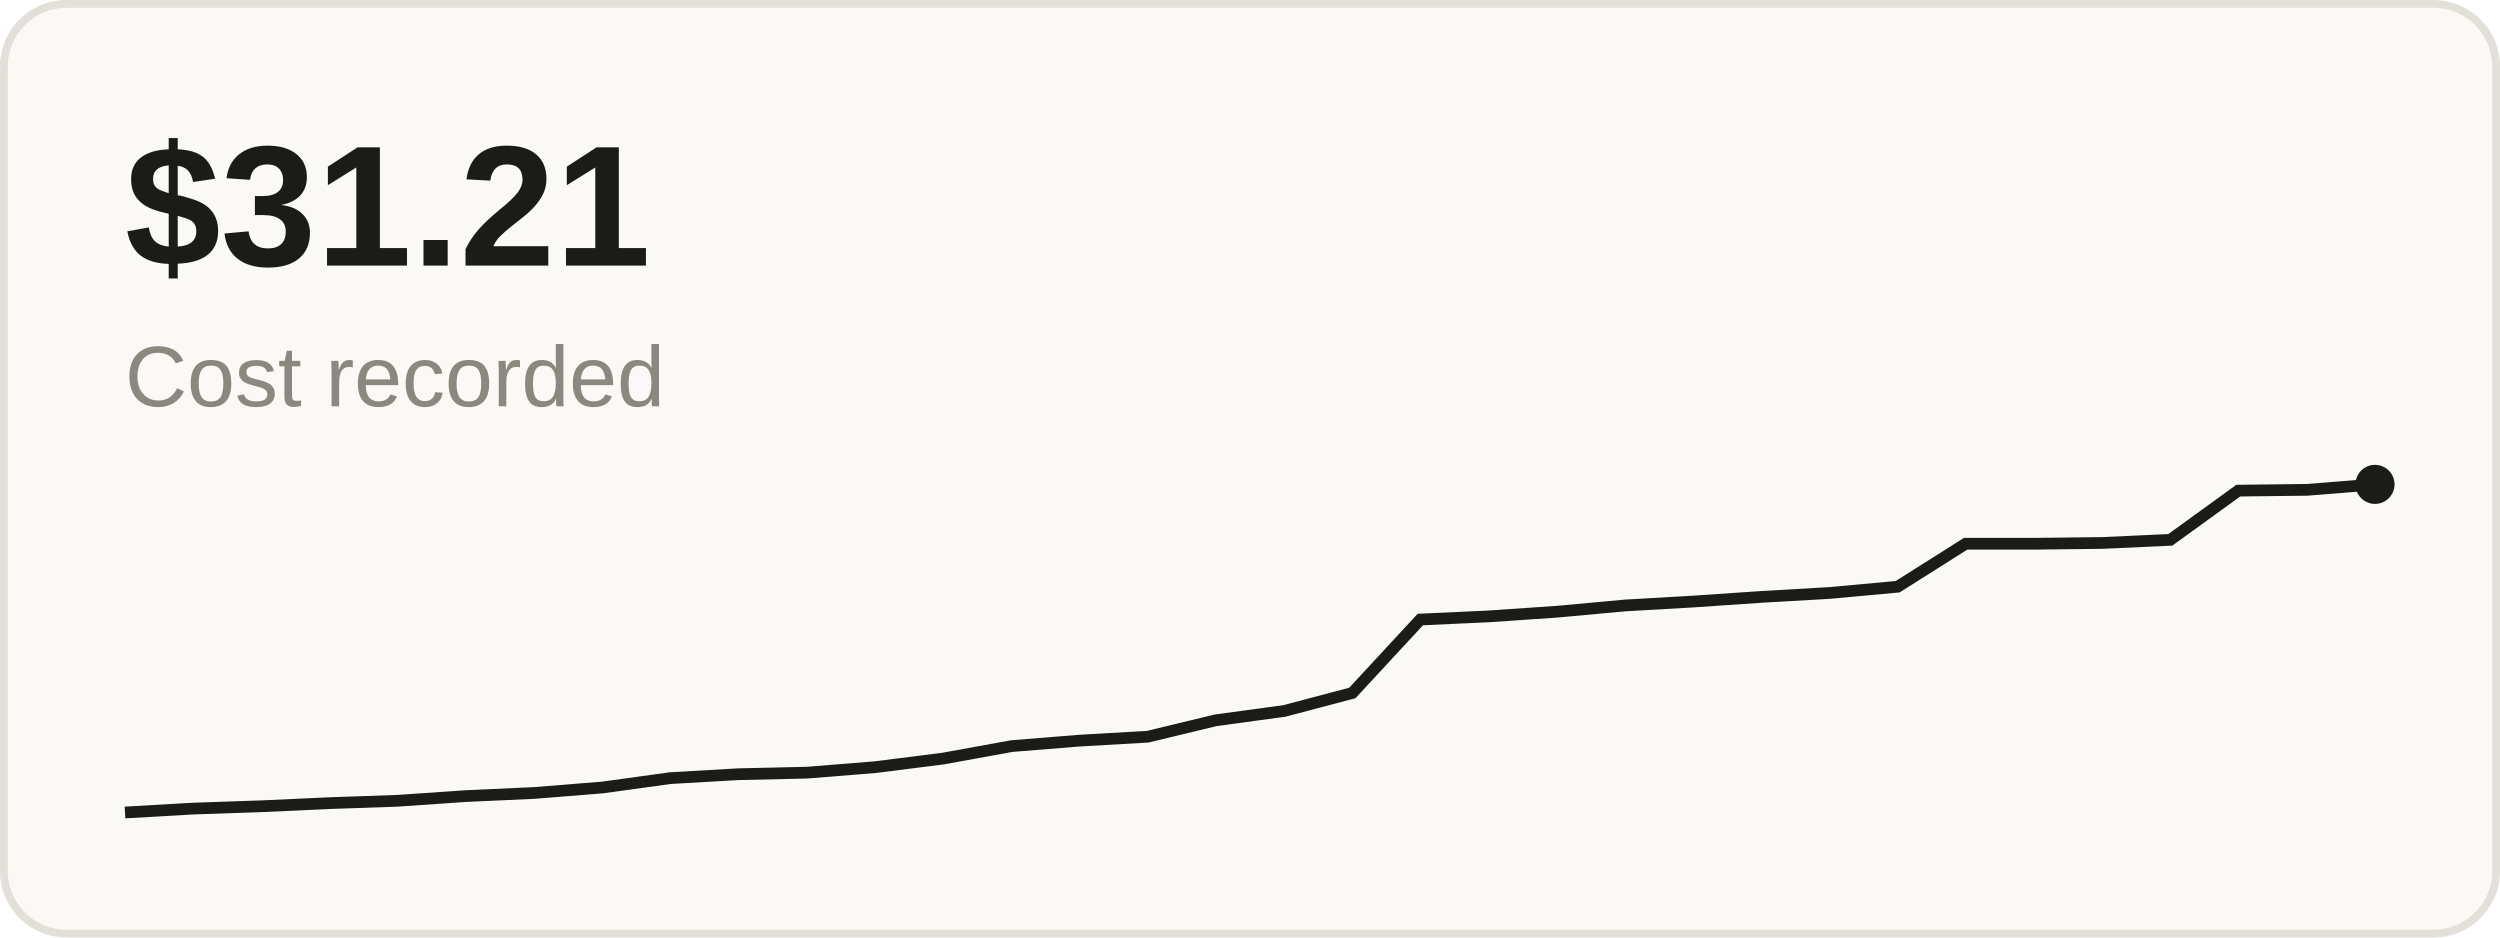
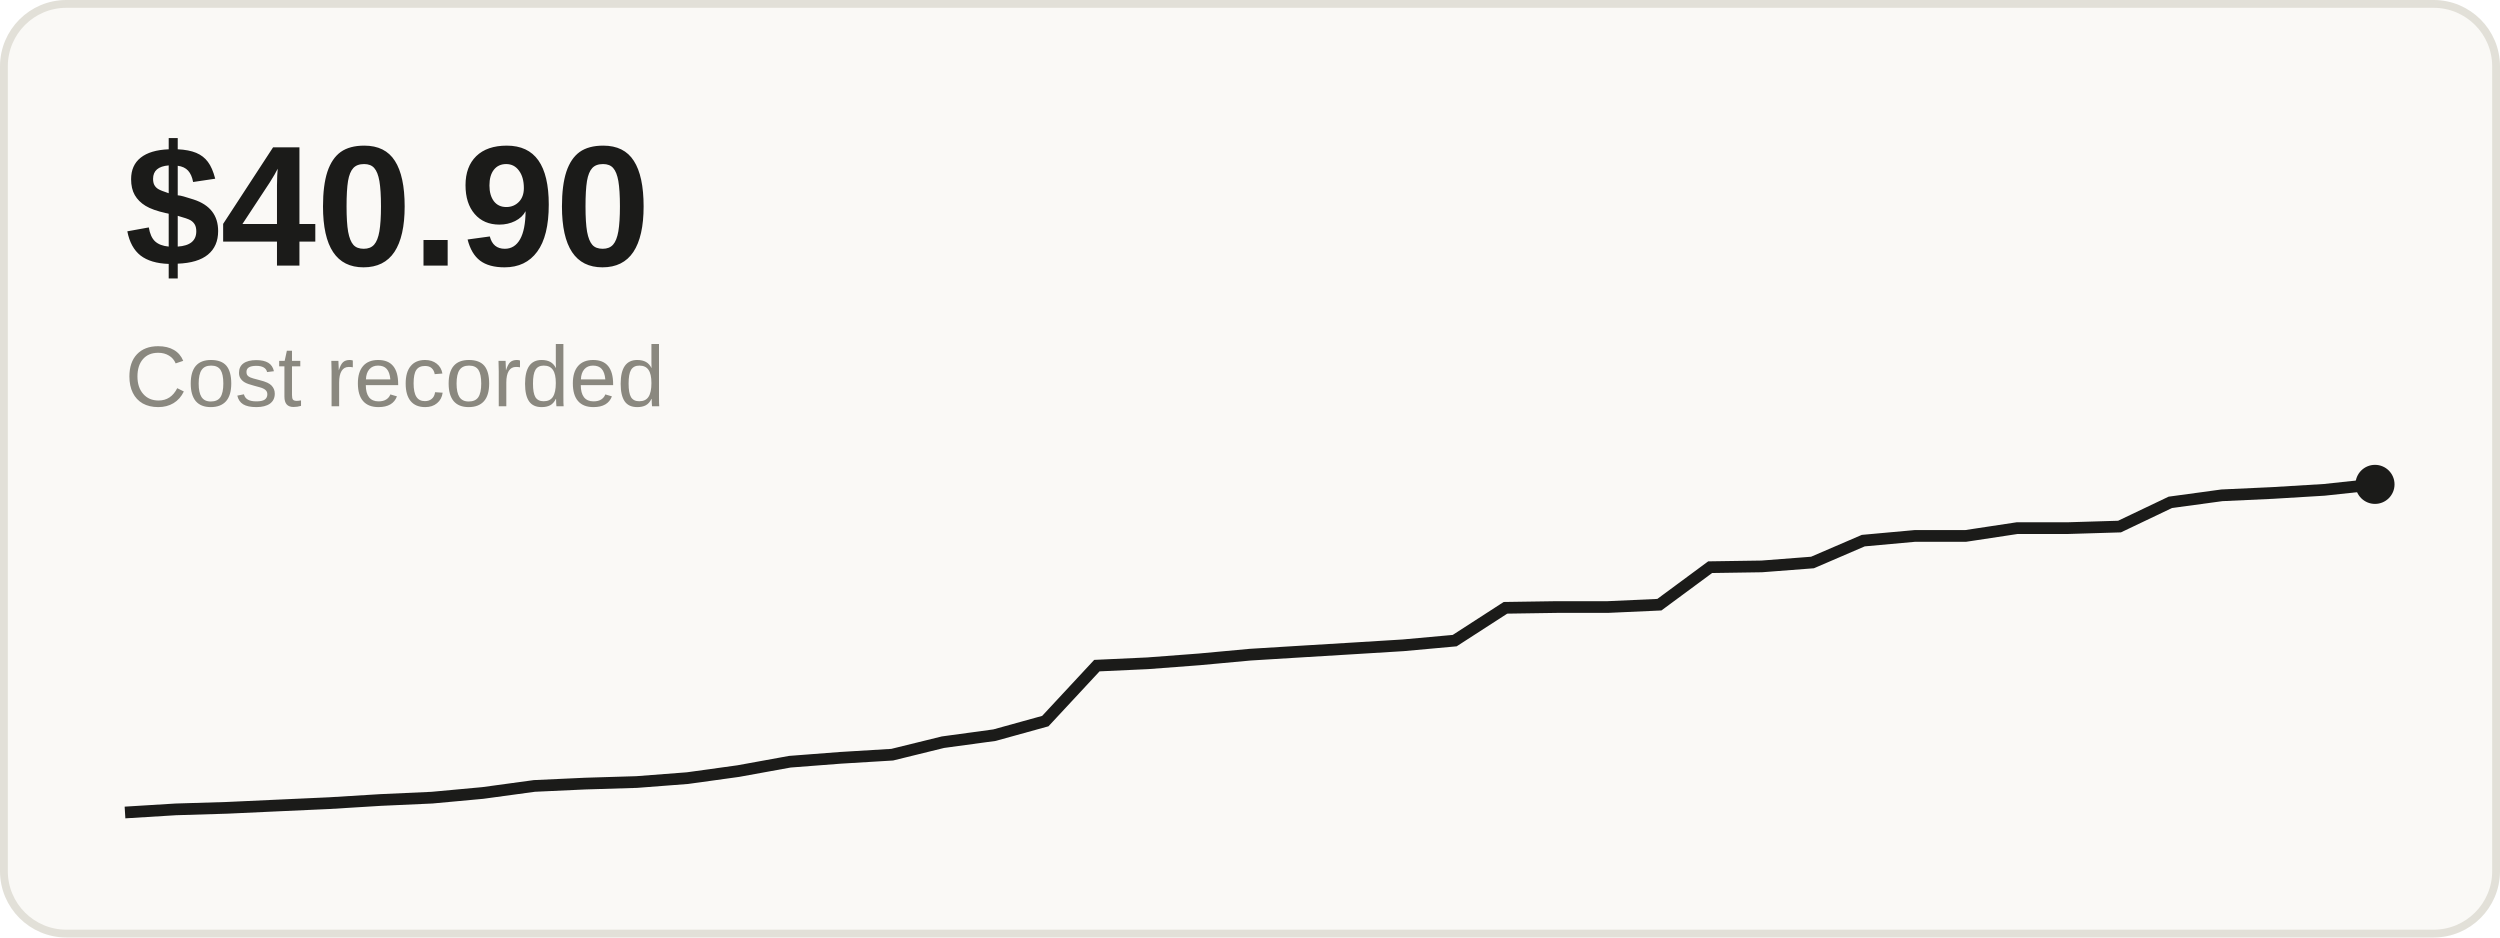
<svg xmlns="http://www.w3.org/2000/svg" width="320" height="120" viewBox="0 0 320 120" role="img" aria-label="Cost recorded">
  <rect x="0.5" y="0.5" width="319" height="119" rx="8" fill="#faf9f6" stroke="#e2e0d8" />
-   <text x="16" y="34" font-family="Arial,sans-serif" font-size="22" font-weight="bold" fill="#1b1b19">$31.21</text>
+   <text x="16" y="34" font-family="Arial,sans-serif" font-size="22" font-weight="bold" fill="#1b1b19">$40.90</text>
  <text x="16" y="52" font-family="Arial,sans-serif" font-size="11" fill="#8a887f">Cost recorded</text>
-   <polyline points="16.0,104.0 24.7,103.5 33.5,103.2 42.2,102.8 50.9,102.5 59.6,101.9 68.4,101.5 77.1,100.8 85.8,99.6 94.5,99.1 103.3,98.9 112.0,98.2 120.7,97.1 129.5,95.5 138.2,94.8 146.9,94.3 155.6,92.2 164.4,91.0 173.1,88.7 181.8,79.3 190.5,78.9 199.3,78.3 208.0,77.5 216.7,77.0 225.5,76.4 234.2,75.9 242.9,75.1 251.6,69.6 260.4,69.6 269.1,69.5 277.8,69.1 286.5,62.8 295.3,62.7 304.0,62.0" fill="none" stroke="#1b1b19" stroke-width="1.5" />
+   <polyline points="16.0,104.0 22.5,103.6 29.1,103.4 35.6,103.1 42.2,102.8 48.7,102.4 55.3,102.1 61.8,101.5 68.4,100.6 74.9,100.3 81.5,100.1 88.0,99.6 94.5,98.7 101.1,97.5 107.6,97.0 114.2,96.6 120.7,95.0 127.3,94.1 133.8,92.3 140.4,85.2 146.9,84.9 153.5,84.4 160.0,83.8 166.5,83.4 173.1,83.0 179.6,82.6 186.2,82.0 192.7,77.8 199.3,77.7 205.8,77.7 212.4,77.4 218.9,72.6 225.5,72.5 232.0,72.0 238.5,69.2 245.1,68.6 251.6,68.6 258.2,67.6 264.7,67.6 271.3,67.4 277.8,64.3 284.4,63.4 290.9,63.1 297.5,62.7 304.0,62.0" fill="none" stroke="#1b1b19" stroke-width="1.5" />
  <circle cx="304.0" cy="62.0" r="2.5" fill="#1b1b19" />
</svg>
